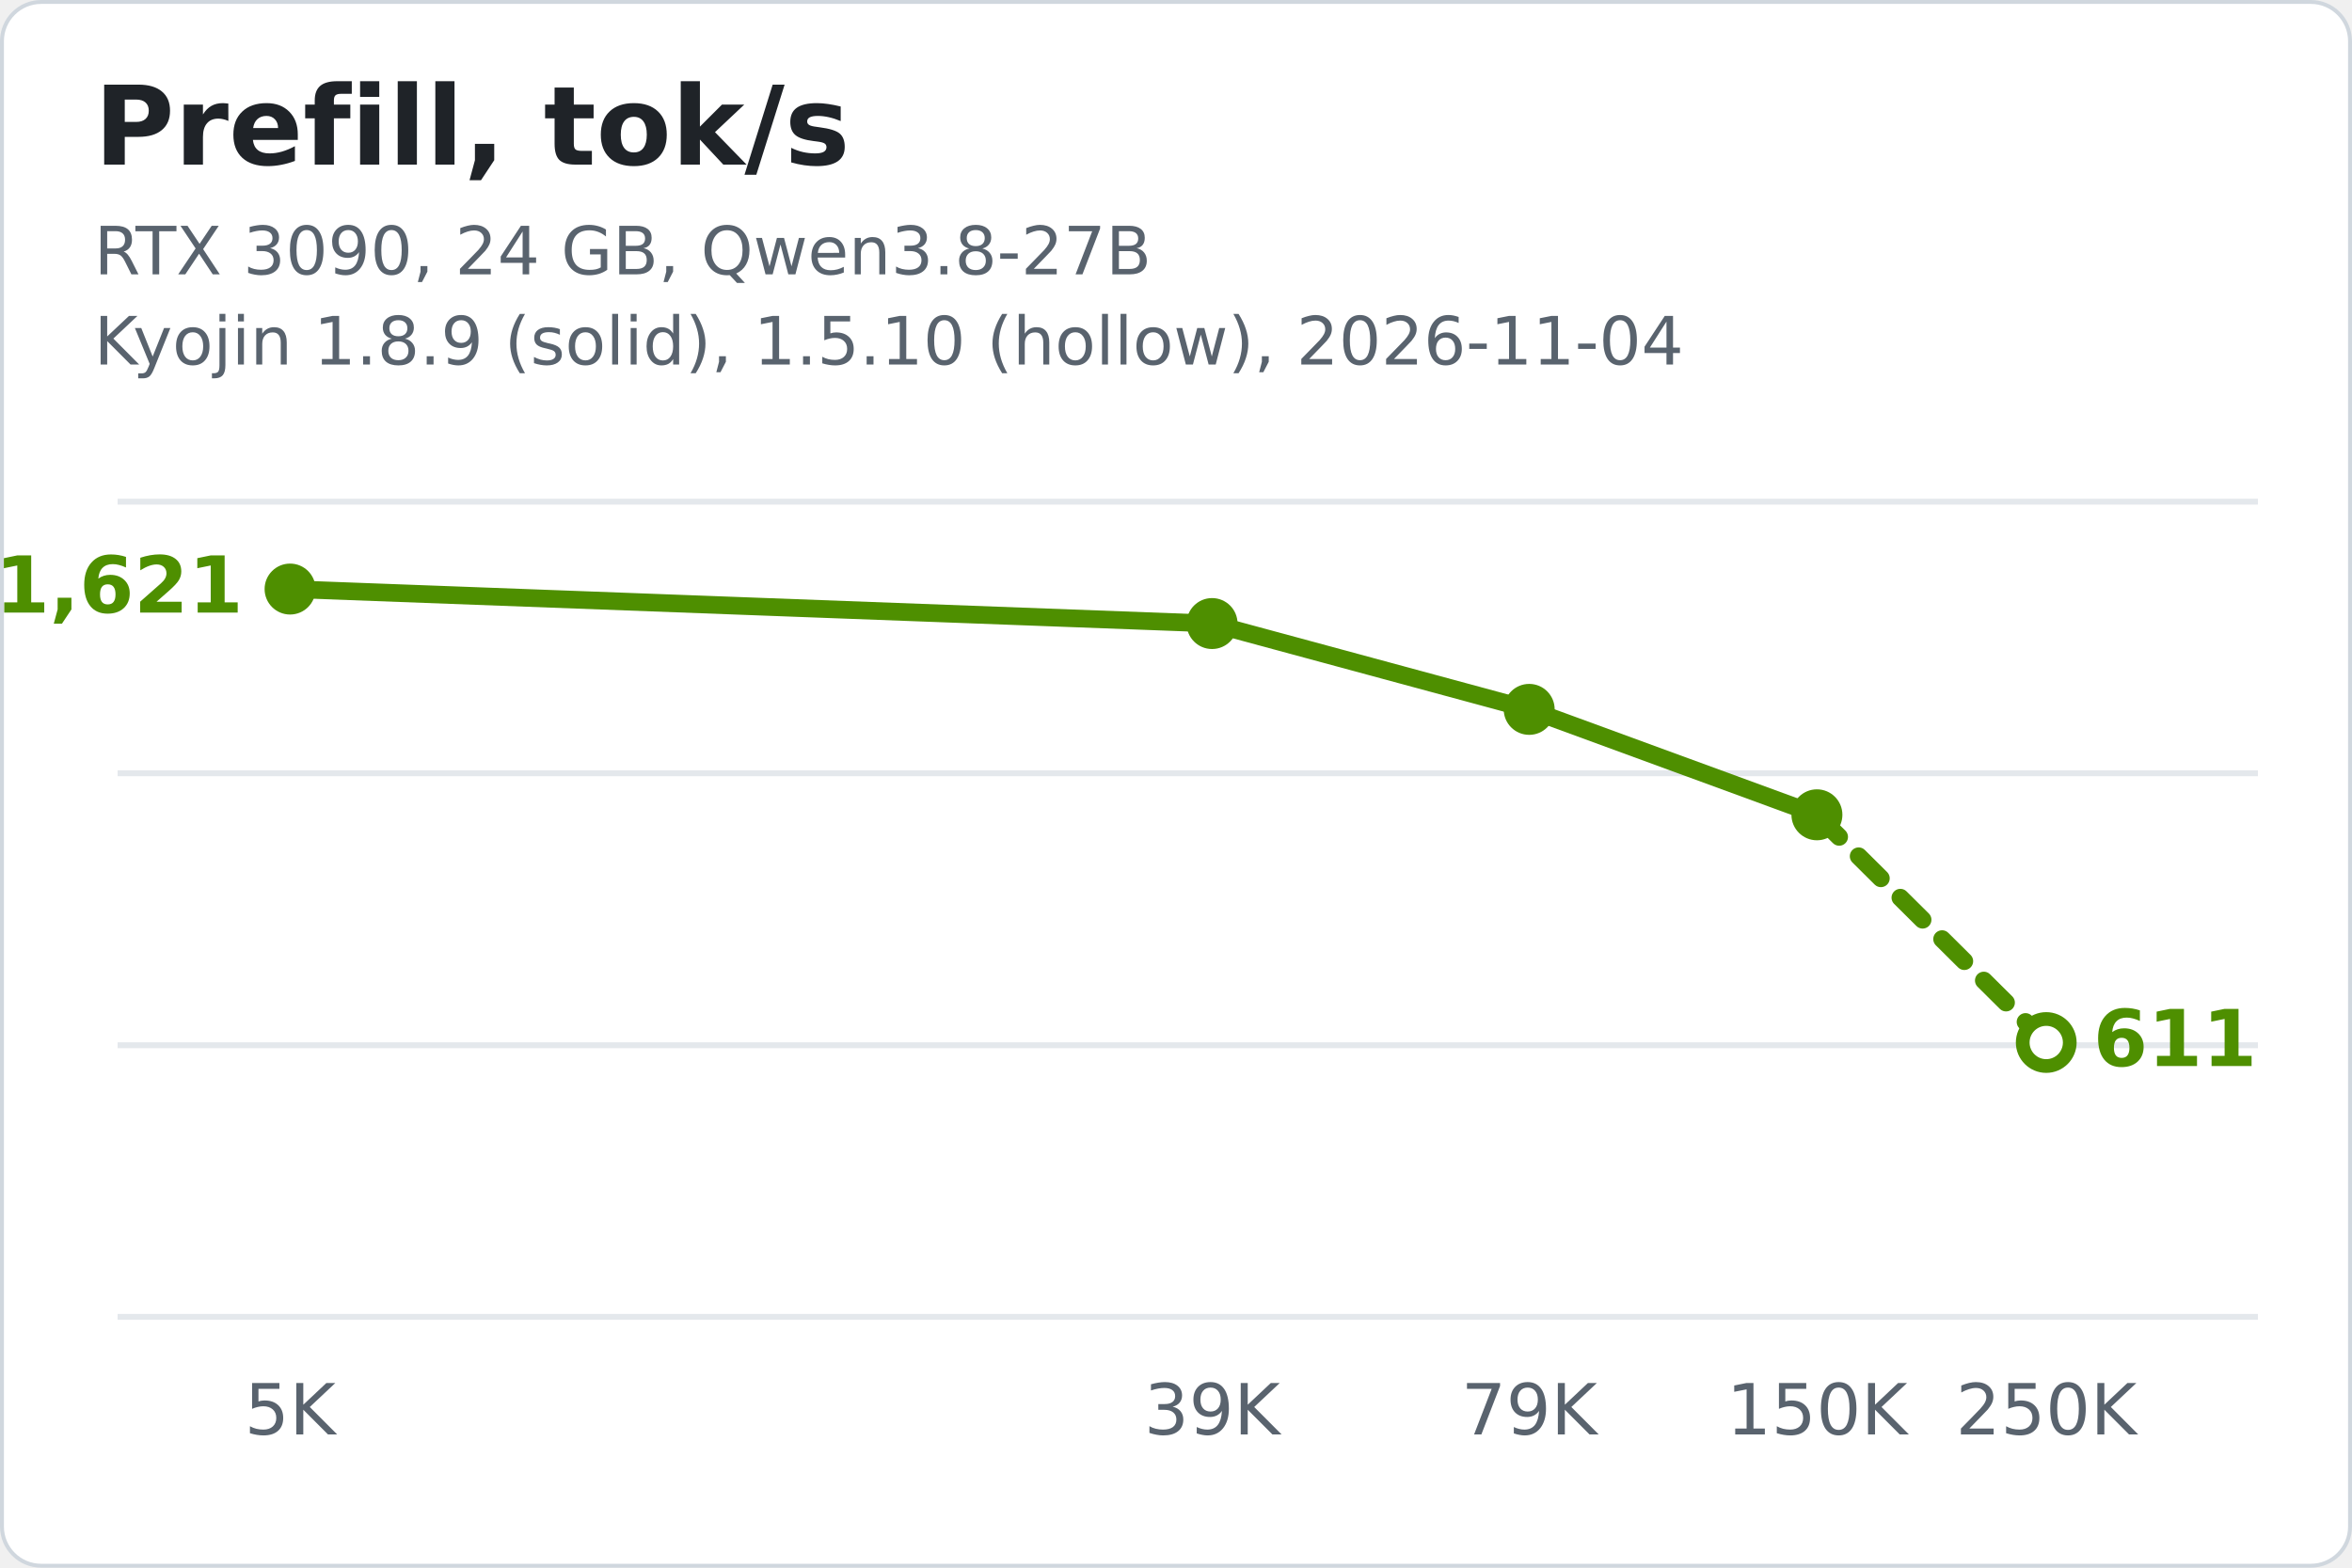
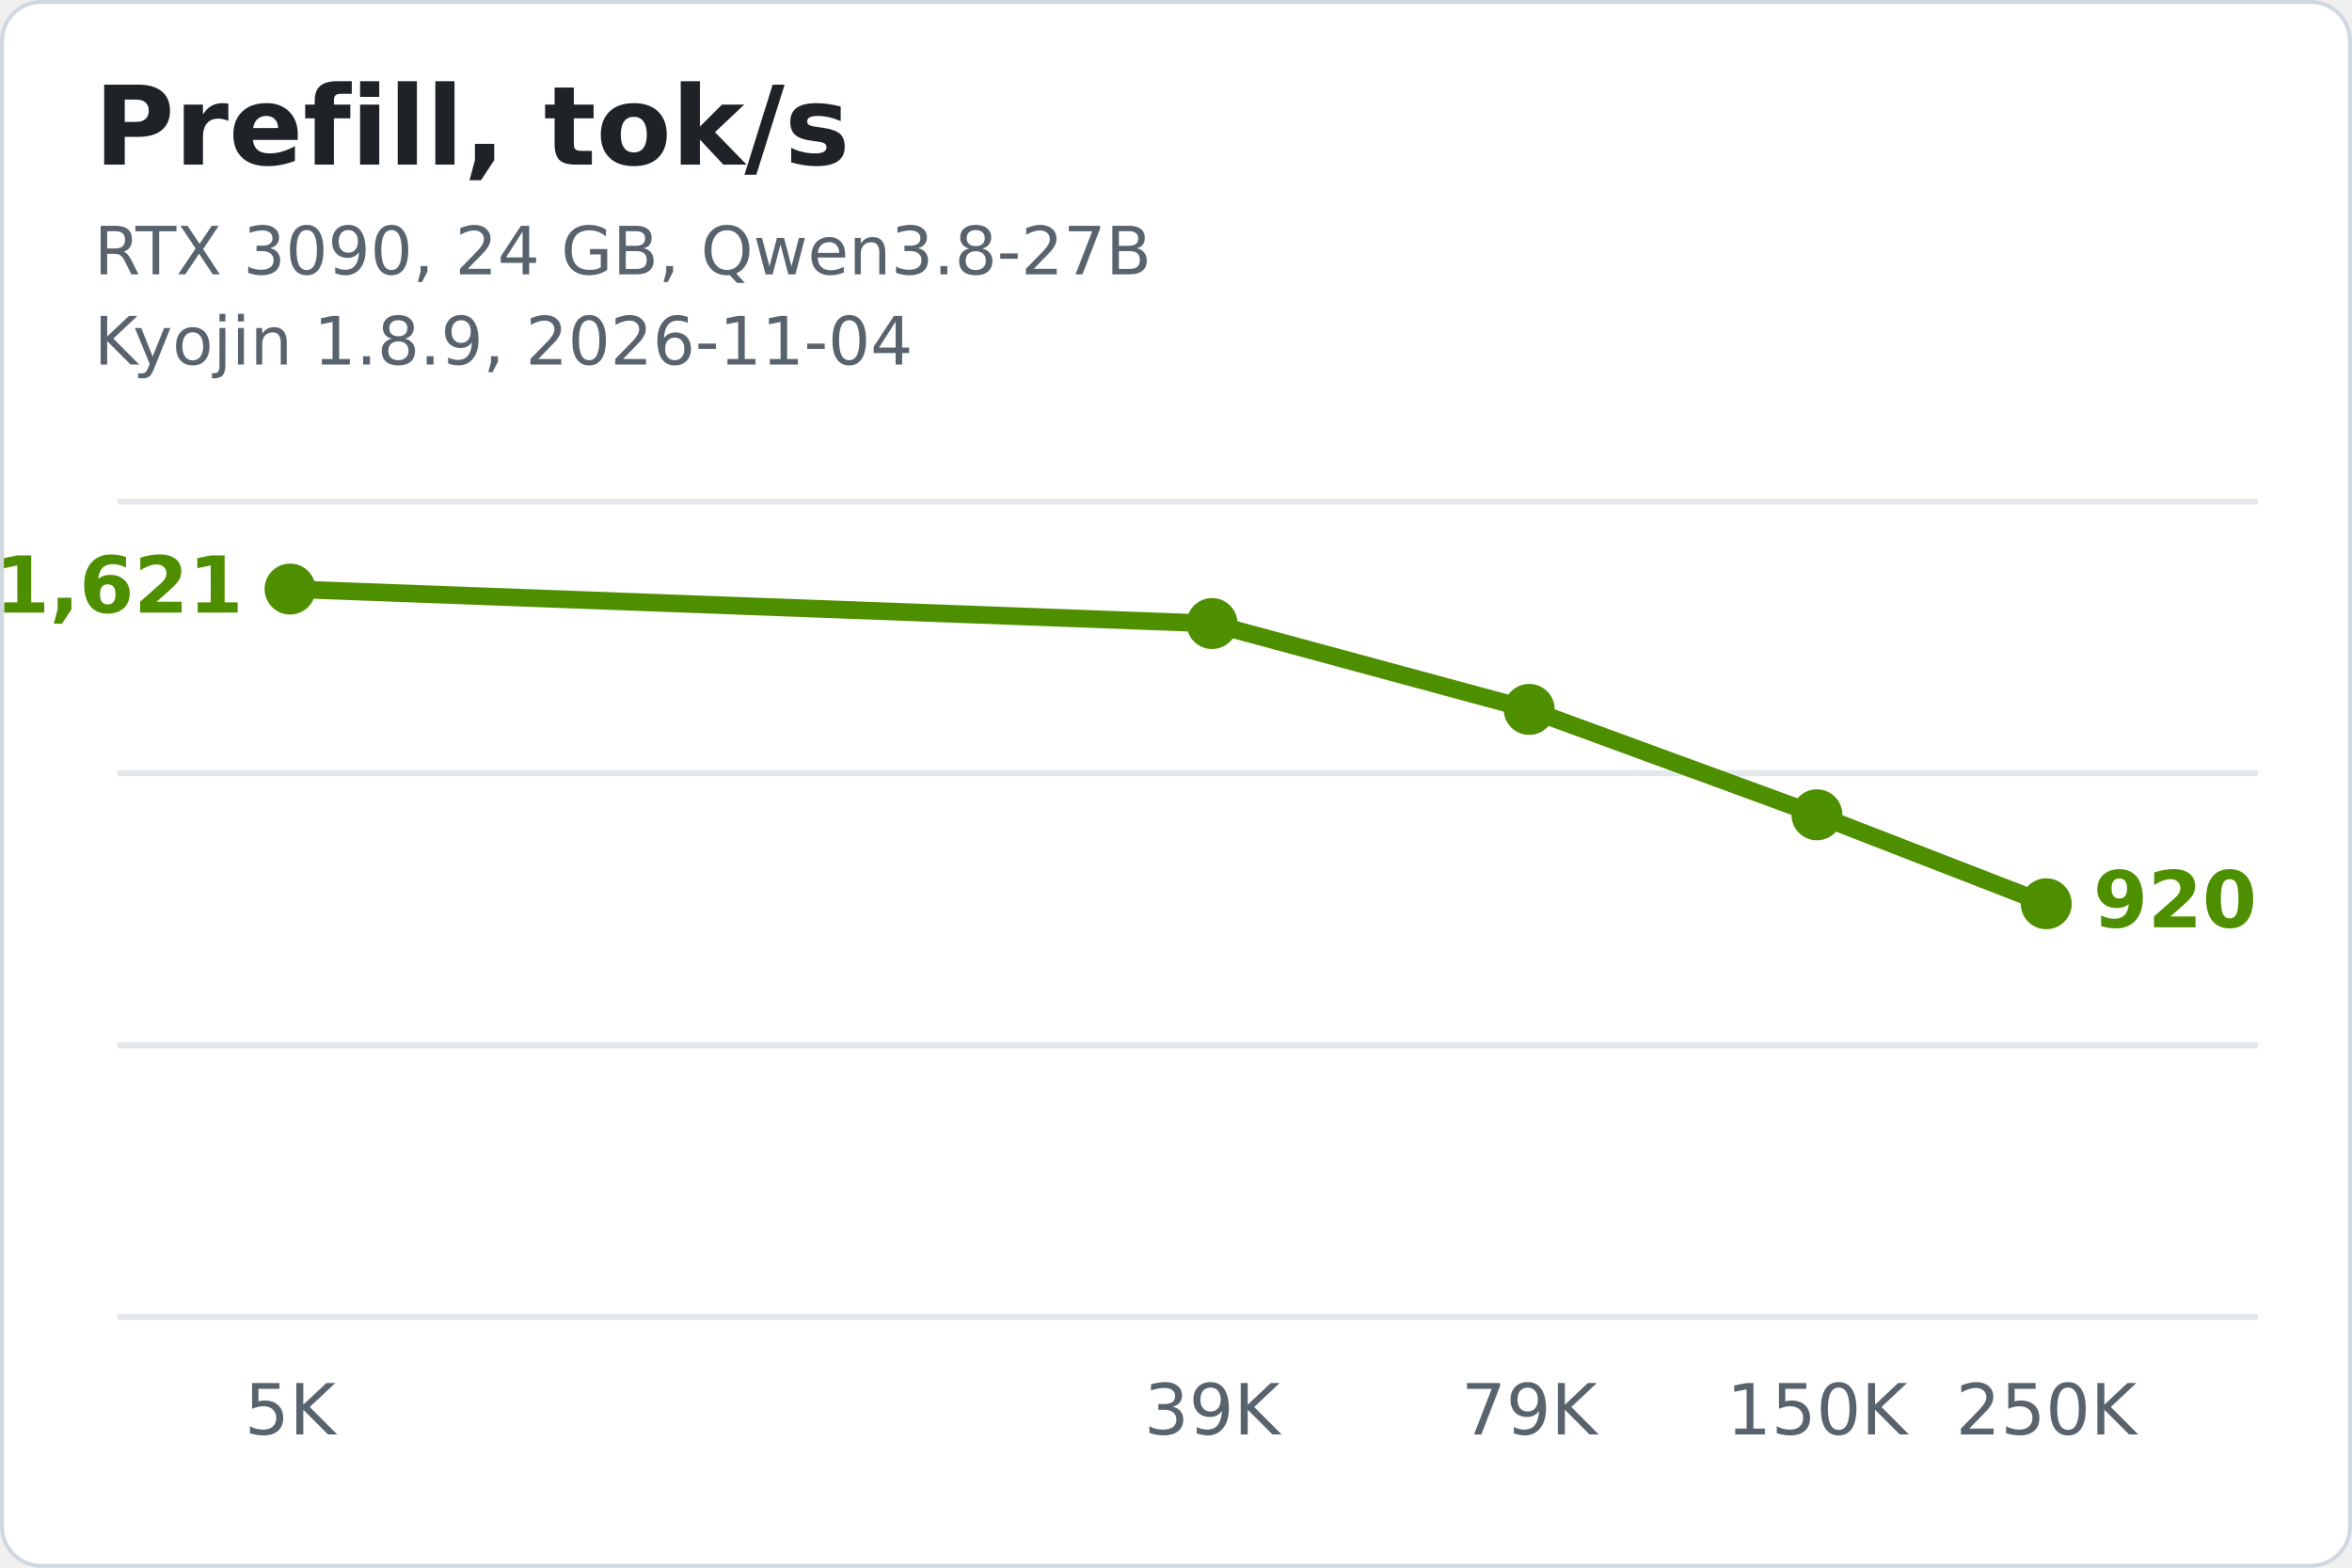
<svg xmlns="http://www.w3.org/2000/svg" width="600" height="400" viewBox="0 0 600 400" font-family="-apple-system,'Segoe UI','Ubuntu Sans','DejaVu Sans',Helvetica,Arial,sans-serif">
  <rect x="0.5" y="0.5" width="599" height="399" rx="10" fill="#FFFFFF" stroke="#D0D7DE" />
  <text x="24.0" y="42.0" fill="#1F2328" font-size="28" text-anchor="start" font-weight="700">Prefill, tok/s</text>
  <text x="24.0" y="70.0" fill="#59636E" font-size="17" text-anchor="start" font-weight="400">RTX 3090, 24 GB, Qwen3.8-27B</text>
-   <text x="24.0" y="93.0" fill="#59636E" font-size="17" text-anchor="start" font-weight="400">Kyojin 1.8.9 (solid), 1.5.10 (hollow), 2026-11-04</text>
+   <text x="24.0" y="93.0" fill="#59636E" font-size="17" text-anchor="start" font-weight="400">Kyojin 1.8.9, 2026-11-04</text>
  <line x1="30" x2="576" y1="336.0" y2="336.0" stroke="#E4E8EC" stroke-width="1.5" />
  <line x1="30" x2="576" y1="266.7" y2="266.7" stroke="#E4E8EC" stroke-width="1.5" />
  <line x1="30" x2="576" y1="197.3" y2="197.3" stroke="#E4E8EC" stroke-width="1.5" />
  <line x1="30" x2="576" y1="128.0" y2="128.0" stroke="#E4E8EC" stroke-width="1.5" />
  <text x="74.0" y="366.0" fill="#59636E" font-size="18" text-anchor="middle" font-weight="400">5K</text>
  <text x="309.2" y="366.0" fill="#59636E" font-size="18" text-anchor="middle" font-weight="400">39K</text>
  <text x="390.1" y="366.0" fill="#59636E" font-size="18" text-anchor="middle" font-weight="400">79K</text>
  <text x="463.5" y="366.0" fill="#59636E" font-size="18" text-anchor="middle" font-weight="400">150K</text>
  <text x="522.0" y="366.0" fill="#59636E" font-size="18" text-anchor="middle" font-weight="400">250K</text>
  <line x1="74.0" y1="150.3" x2="309.2" y2="159.1" stroke="#4E8F00" stroke-width="4.5" stroke-linecap="round" />
  <line x1="309.2" y1="159.1" x2="390.1" y2="181.0" stroke="#4E8F00" stroke-width="4.5" stroke-linecap="round" />
  <line x1="390.1" y1="181.0" x2="463.5" y2="207.9" stroke="#4E8F00" stroke-width="4.5" stroke-linecap="round" />
-   <line x1="463.5" y1="207.9" x2="522.0" y2="266.0" stroke="#4E8F00" stroke-width="4.5" stroke-linecap="round" stroke-dasharray="8 7" />
+   <line x1="463.5" y1="207.9" x2="522.0" y2="230.6" stroke="#4E8F00" stroke-width="4.5" stroke-linecap="round" />
  <circle cx="74.0" cy="150.3" r="6.5" fill="#4E8F00" />
  <circle cx="309.2" cy="159.1" r="6.5" fill="#4E8F00" />
  <circle cx="390.1" cy="181.0" r="6.5" fill="#4E8F00" />
  <circle cx="463.5" cy="207.9" r="6.5" fill="#4E8F00" />
-   <circle cx="522.0" cy="266.0" r="6" fill="#FFFFFF" stroke="#4E8F00" stroke-width="3.5" />
+   <circle cx="522.0" cy="230.6" r="6.5" fill="#4E8F00" />
  <text x="62.0" y="156.3" fill="#4E8F00" font-size="20" text-anchor="end" font-weight="700">1,621</text>
-   <text x="534.0" y="272.0" fill="#4E8F00" font-size="20" text-anchor="start" font-weight="700">611</text>
+   <text x="534.0" y="236.6" fill="#4E8F00" font-size="20" text-anchor="start" font-weight="700">920</text>
</svg>
